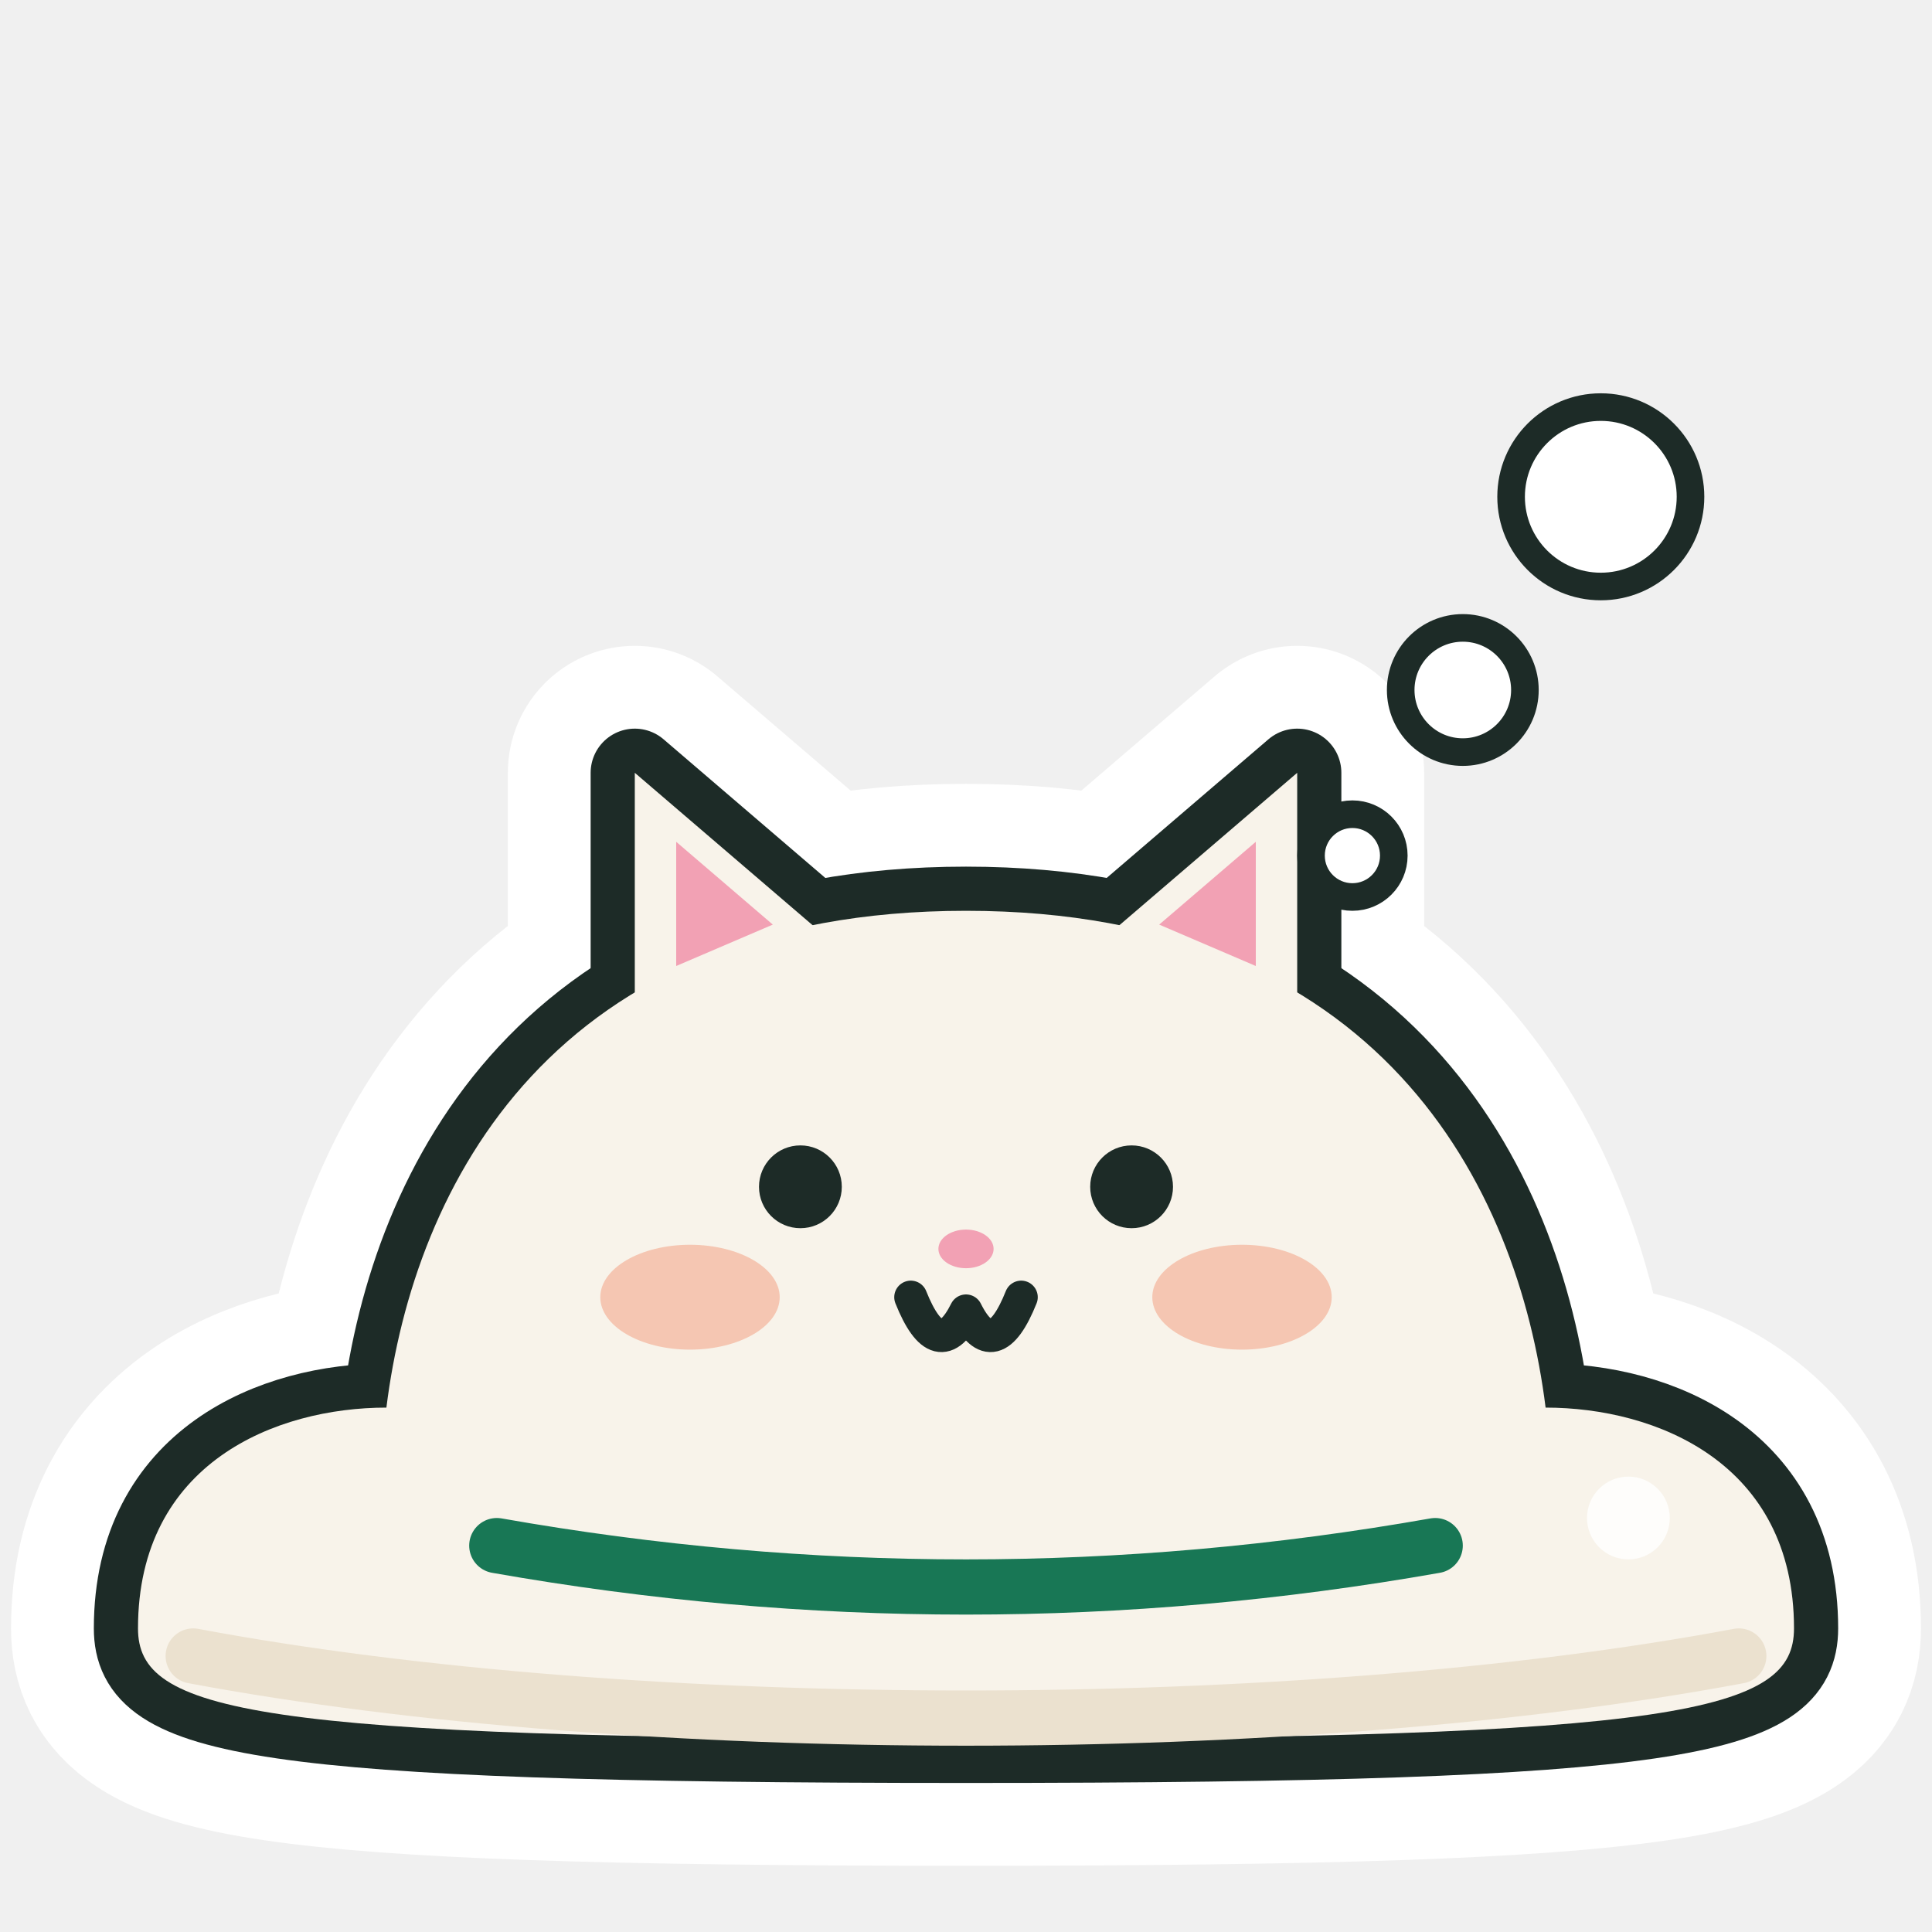
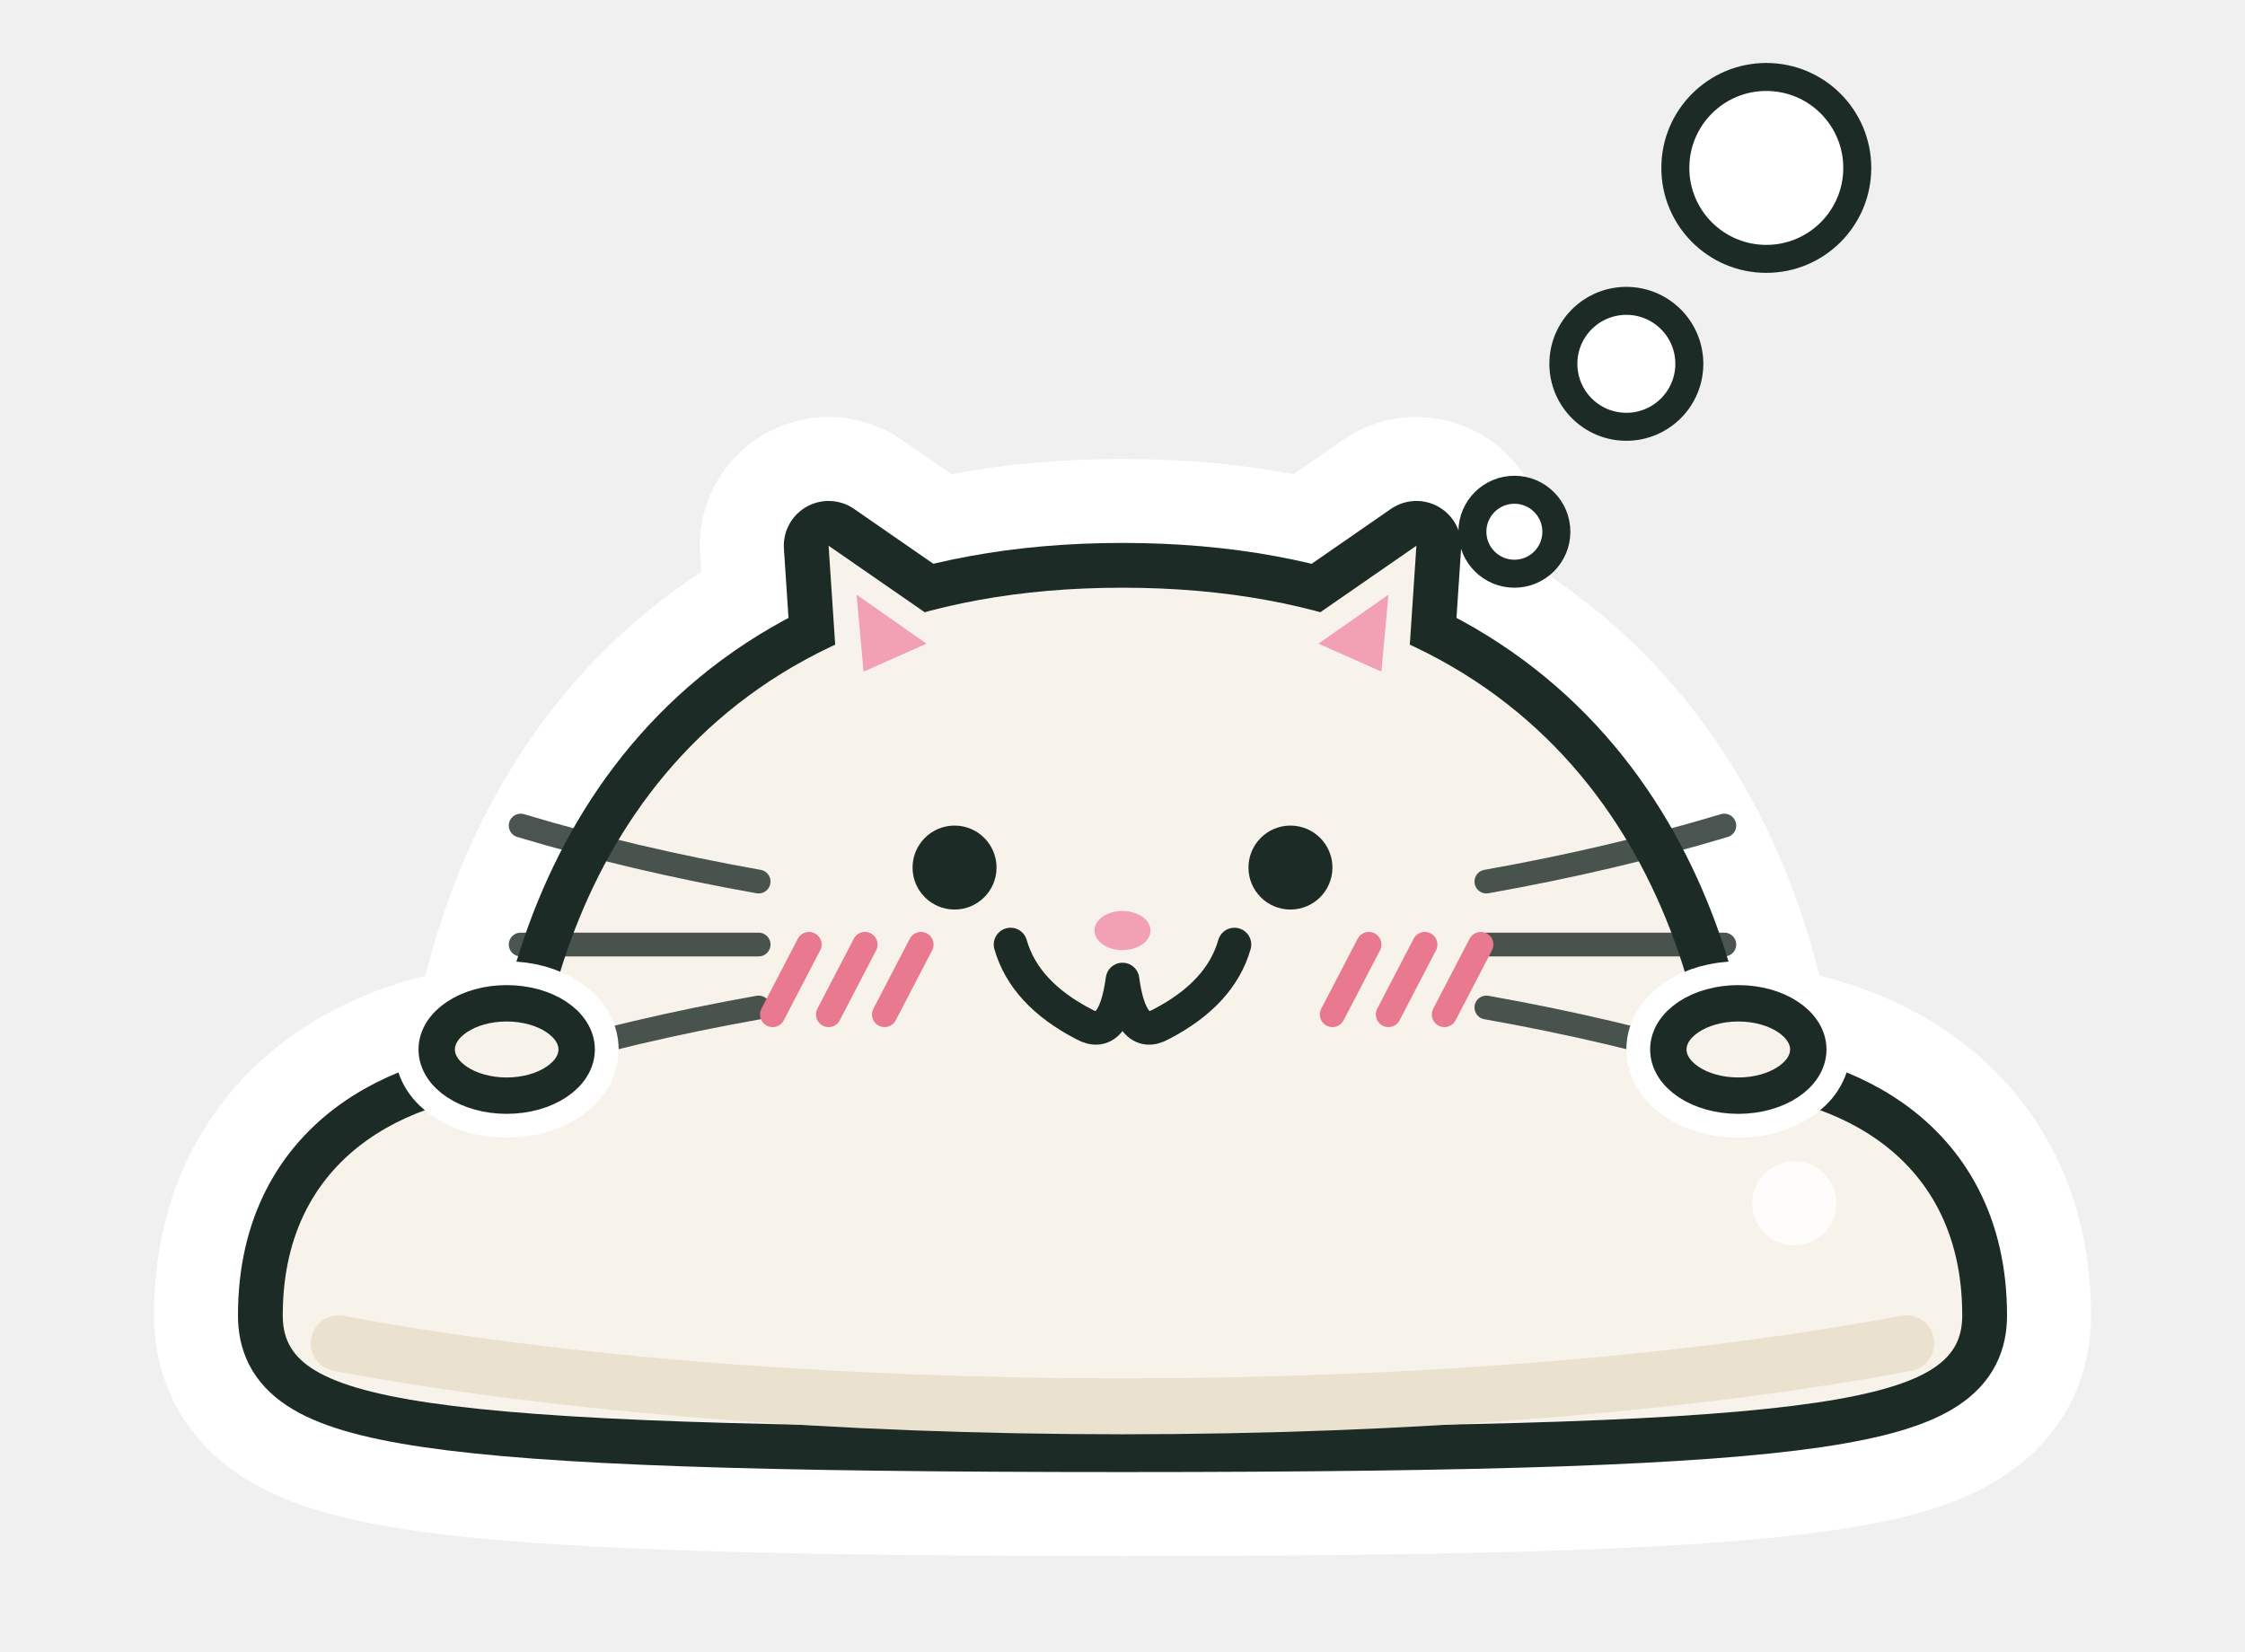
- <svg xmlns="http://www.w3.org/2000/svg" viewBox="-6 -6 140 140" width="128" height="128">
-   <g stroke-linejoin="round" stroke-linecap="round">
-     <path d="M4 112 C4 100 14 96 22 96 C24 80 34 60 64 60 C94 60 104 80 106 96 C114 96 124 100 124 112 C124 118 116 120 64 120 C12 120 4 118 4 112 Z" fill="#fff" stroke="#fff" stroke-width="18.4" />
-     <path d="M40 70 L40 50 L54 62 Z" fill="#fff" stroke="#fff" stroke-width="18.4" />
-     <path d="M88 70 L88 50 L74 62 Z" fill="#fff" stroke="#fff" stroke-width="18.4" />
-     <path d="M4 112 C4 100 14 96 22 96 C24 80 34 60 64 60 C94 60 104 80 106 96 C114 96 124 100 124 112 C124 118 116 120 64 120 C12 120 4 118 4 112 Z" fill="#1d2b27" stroke="#1d2b27" stroke-width="6.4" />
-     <path d="M40 70 L40 50 L54 62 Z" fill="#1d2b27" stroke="#1d2b27" stroke-width="6.4" />
-     <path d="M88 70 L88 50 L74 62 Z" fill="#1d2b27" stroke="#1d2b27" stroke-width="6.4" />
-     <path d="M4 112 C4 100 14 96 22 96 C24 80 34 60 64 60 C94 60 104 80 106 96 C114 96 124 100 124 112 C124 118 116 120 64 120 C12 120 4 118 4 112 Z" fill="#f8f3ea" />
-     <path d="M40 70 L40 50 L54 62 Z" fill="#f8f3ea" />
-     <path d="M88 70 L88 50 L74 62 Z" fill="#f8f3ea" />
-     <path d="M43 64 L43 55 L50 61 Z" fill="#f2a1b4" />
-     <path d="M85 64 L85 55 L78 61 Z" fill="#f2a1b4" />
-     <path d="M8 114 C40 120 88 120 120 114" fill="none" stroke="#ebe1cf" stroke-width="4" />
-     <circle cx="112" cy="104" r="3" fill="#fff" opacity=".8" />
-     <path d="M30 106 Q64 112 98 106" fill="none" stroke="#006945" stroke-width="4" opacity=".9" />
-     <circle cx="52" cy="80" r="3" fill="#1d2b27" />
-     <circle cx="76" cy="80" r="3" fill="#1d2b27" />
-     <ellipse cx="44" cy="88" rx="6.5" ry="3.8" fill="#f4b39a" opacity=".7" />
-     <ellipse cx="84" cy="88" rx="6.5" ry="3.8" fill="#f4b39a" opacity=".7" />
-     <ellipse cx="64" cy="84.5" rx="2" ry="1.4" fill="#f2a1b4" />
-     <path d="M60 88 Q62.0 93 64 89 Q66.0 93 68 88" fill="none" stroke="#1d2b27" stroke-width="2.4" />
-     <circle cx="92" cy="56" r="3" fill="#fff" stroke="#1d2b27" stroke-width="2" />
-     <circle cx="100" cy="44" r="4.5" fill="#fff" stroke="#1d2b27" stroke-width="2" />
-     <circle cx="110" cy="30" r="6.5" fill="#fff" stroke="#1d2b27" stroke-width="2" />
+ <svg xmlns="http://www.w3.org/2000/svg" viewBox="-16 18 160 118" width="174" height="128">
+   <g transform="translate(64 121)">
+     <g>
+       <animateTransform attributeName="transform" type="scale" dur="1.8s" repeatCount="indefinite" calcMode="spline" keyTimes="0;.12;.25;.37;.5;.62;.75;.87;1" keySplines=".45 0 .55 1;.45 0 .55 1;.45 0 .55 1;.45 0 .55 1;.45 0 .55 1;.45 0 .55 1;.45 0 .55 1;.45 0 .55 1" values="1 1;1.13 .85;.95 1.07;1.03 .97;1 1;1.13 .85;.95 1.07;1.03 .97;1 1" />
+       <g transform="translate(-64 -121)">
+         <g>
+           <ellipse cx="14" cy="117" rx="7" ry="4.5" fill="#f8f3ea" stroke="#1d2b27" stroke-width="3">
+             <animate attributeName="rx" dur="1.8s" repeatCount="indefinite" values="7;9;6;7.5;7" />
+             <animate attributeName="cx" dur="1.8s" repeatCount="indefinite" values="14;9;14;17;14" />
+           </ellipse>
+         </g>
+         <g>
+           <ellipse cx="114" cy="118" rx="5.5" ry="3.6" fill="#f8f3ea" stroke="#1d2b27" stroke-width="3">
+             <animate attributeName="rx" dur="1.8s" repeatCount="indefinite" values="5.5;4.5;6.5;8;5.5" />
+             <animate attributeName="cx" dur="1.8s" repeatCount="indefinite" values="114;111;114;120;114" />
+           </ellipse>
+         </g>
+         <g stroke-linejoin="round" stroke-linecap="round">
+           <path d="M44 72 L43 57 L56 66 Z" fill="#fff" stroke="#fff" stroke-width="18.4" />
+           <path d="M84 72 L85 57 L72 66 Z" fill="#fff" stroke="#fff" stroke-width="18.4" />
+           <path d="M4 112 C4 100 14 96 22 96 C24 80 34 60 64 60 C94 60 104 80 106 96 C114 96 124 100 124 112 C124 118 116 120 64 120 C12 120 4 118 4 112 Z" fill="#fff" stroke="#fff" stroke-width="18.4">
+             <animate attributeName="d" dur="1.8s" repeatCount="indefinite" calcMode="spline" keyTimes="0;.25;.5;.75;1" keySplines=".45 0 .55 1;.45 0 .55 1;.45 0 .55 1;.45 0 .55 1" values="M4 112 C4 100 14 96 22 96 C24 80 34 60 64 60 C94 60 104 80 106 96 C114 96 124 100 124 112 C124 118 116 120 64 120 C12 120 4 118 4 112 Z;M-4 111 C-5 98 10 93 21 95 C24 80 34 60 64 60 C94 60 104 80 107 97 C114 98 120 102 120 112 C120 118 112 120 60 120 C6 120 -4 117 -4 111 Z;M4 112 C4 100 14 96 22 96 C24 80 34 60 64 60 C94 60 104 80 106 96 C114 96 124 100 124 112 C124 118 116 120 64 120 C12 120 4 118 4 112 Z;M8 112 C8 102 16 98 21 97 C24 80 34 60 64 60 C94 60 104 80 107 95 C118 93 133 98 132 111 C132 117 122 120 68 120 C16 120 8 118 8 112 Z;M4 112 C4 100 14 96 22 96 C24 80 34 60 64 60 C94 60 104 80 106 96 C114 96 124 100 124 112 C124 118 116 120 64 120 C12 120 4 118 4 112 Z" />
+           </path>
+           <path d="M44 72 L43 57 L56 66 Z" fill="#1d2b27" stroke="#1d2b27" stroke-width="6.4" />
+           <path d="M84 72 L85 57 L72 66 Z" fill="#1d2b27" stroke="#1d2b27" stroke-width="6.4" />
+           <path d="M4 112 C4 100 14 96 22 96 C24 80 34 60 64 60 C94 60 104 80 106 96 C114 96 124 100 124 112 C124 118 116 120 64 120 C12 120 4 118 4 112 Z" fill="#1d2b27" stroke="#1d2b27" stroke-width="6.4">
+             <animate attributeName="d" dur="1.8s" repeatCount="indefinite" calcMode="spline" keyTimes="0;.25;.5;.75;1" keySplines=".45 0 .55 1;.45 0 .55 1;.45 0 .55 1;.45 0 .55 1" values="M4 112 C4 100 14 96 22 96 C24 80 34 60 64 60 C94 60 104 80 106 96 C114 96 124 100 124 112 C124 118 116 120 64 120 C12 120 4 118 4 112 Z;M-4 111 C-5 98 10 93 21 95 C24 80 34 60 64 60 C94 60 104 80 107 97 C114 98 120 102 120 112 C120 118 112 120 60 120 C6 120 -4 117 -4 111 Z;M4 112 C4 100 14 96 22 96 C24 80 34 60 64 60 C94 60 104 80 106 96 C114 96 124 100 124 112 C124 118 116 120 64 120 C12 120 4 118 4 112 Z;M8 112 C8 102 16 98 21 97 C24 80 34 60 64 60 C94 60 104 80 107 95 C118 93 133 98 132 111 C132 117 122 120 68 120 C16 120 8 118 8 112 Z;M4 112 C4 100 14 96 22 96 C24 80 34 60 64 60 C94 60 104 80 106 96 C114 96 124 100 124 112 C124 118 116 120 64 120 C12 120 4 118 4 112 Z" />
+           </path>
+           <path d="M44 72 L43 57 L56 66 Z" fill="#f8f3ea" />
+           <path d="M84 72 L85 57 L72 66 Z" fill="#f8f3ea" />
+           <path d="M4 112 C4 100 14 96 22 96 C24 80 34 60 64 60 C94 60 104 80 106 96 C114 96 124 100 124 112 C124 118 116 120 64 120 C12 120 4 118 4 112 Z" fill="#f8f3ea">
+             <animate attributeName="d" dur="1.8s" repeatCount="indefinite" calcMode="spline" keyTimes="0;.25;.5;.75;1" keySplines=".45 0 .55 1;.45 0 .55 1;.45 0 .55 1;.45 0 .55 1" values="M4 112 C4 100 14 96 22 96 C24 80 34 60 64 60 C94 60 104 80 106 96 C114 96 124 100 124 112 C124 118 116 120 64 120 C12 120 4 118 4 112 Z;M-4 111 C-5 98 10 93 21 95 C24 80 34 60 64 60 C94 60 104 80 107 97 C114 98 120 102 120 112 C120 118 112 120 60 120 C6 120 -4 117 -4 111 Z;M4 112 C4 100 14 96 22 96 C24 80 34 60 64 60 C94 60 104 80 106 96 C114 96 124 100 124 112 C124 118 116 120 64 120 C12 120 4 118 4 112 Z;M8 112 C8 102 16 98 21 97 C24 80 34 60 64 60 C94 60 104 80 107 95 C118 93 133 98 132 111 C132 117 122 120 68 120 C16 120 8 118 8 112 Z;M4 112 C4 100 14 96 22 96 C24 80 34 60 64 60 C94 60 104 80 106 96 C114 96 124 100 124 112 C124 118 116 120 64 120 C12 120 4 118 4 112 Z" />
+           </path>
+           <path d="M45.5 66 L45 60.5 L50 64 Z" fill="#f2a1b4" />
+           <path d="M82.5 66 L83 60.5 L78 64 Z" fill="#f2a1b4" />
+           <path d="M8 114 C40 120 88 120 120 114" fill="none" stroke="#ebe1cf" stroke-width="4" />
+           <circle cx="112" cy="104" r="3" fill="#fff" opacity=".8" />
+           <path d="M38 81 q-9 -1.6 -17 -4" fill="none" stroke="#1d2b27" stroke-width="1.7" opacity=".8" />
+           <path d="M38 85.5 q-9 0.0 -17 0" fill="none" stroke="#1d2b27" stroke-width="1.7" opacity=".8" />
+           <path d="M38 90 q-9 1.6 -17 4" fill="none" stroke="#1d2b27" stroke-width="1.7" opacity=".8" />
+           <path d="M90 81 q9 -1.6 17 -4" fill="none" stroke="#1d2b27" stroke-width="1.7" opacity=".8" />
+           <path d="M90 85.5 q9 0.0 17 0" fill="none" stroke="#1d2b27" stroke-width="1.7" opacity=".8" />
+           <path d="M90 90 q9 1.6 17 4" fill="none" stroke="#1d2b27" stroke-width="1.7" opacity=".8" />
+           <circle cx="52" cy="80" r="3" fill="#1d2b27" />
+           <circle cx="76" cy="80" r="3" fill="#1d2b27" />
+           <path d="M39 90.5 l2.6 -5 M43 90.5 l2.6 -5 M47 90.5 l2.6 -5" stroke="#e8798f" stroke-width="1.8" fill="none" />
+           <path d="M79 90.5 l2.6 -5 M83 90.5 l2.6 -5 M87 90.5 l2.6 -5" stroke="#e8798f" stroke-width="1.8" fill="none" />
+           <ellipse cx="64" cy="84.5" rx="2" ry="1.4" fill="#f2a1b4" />
+           <path d="M56.0 85.5 Q57.0 89 61.25 91.2 Q63.4 92.4 64 88 Q64.6 92.4 66.75 91.2 Q71.0 89 72.0 85.5" fill="none" stroke="#1d2b27" stroke-width="2.4" />
+           <g transform="translate(25 93)">
+             <g>
+               <animateTransform attributeName="transform" type="rotate" dur=".16s" begin="0s" repeatCount="indefinite" values="35;-40;35" />
+               <ellipse cx="-5" cy="0" rx="5" ry="3.3" fill="#f8f3ea" stroke="#fff" stroke-width="6" />
+               <ellipse cx="-5" cy="0" rx="5" ry="3.3" fill="#f8f3ea" stroke="#1d2b27" stroke-width="2.6" />
+             </g>
+           </g>
+           <g transform="translate(103 93)">
+             <g>
+               <animateTransform attributeName="transform" type="rotate" dur=".16s" begin="-.07s" repeatCount="indefinite" values="-35;40;-35" />
+               <ellipse cx="5" cy="0" rx="5" ry="3.3" fill="#f8f3ea" stroke="#fff" stroke-width="6" />
+               <ellipse cx="5" cy="0" rx="5" ry="3.3" fill="#f8f3ea" stroke="#1d2b27" stroke-width="2.6" />
+             </g>
+           </g>
+           <circle cx="92" cy="56" r="3" fill="#fff" stroke="#1d2b27" stroke-width="2" />
+           <circle cx="100" cy="44" r="4.5" fill="#fff" stroke="#1d2b27" stroke-width="2" />
+           <circle cx="110" cy="30" r="6.5" fill="#fff" stroke="#1d2b27" stroke-width="2" />
+         </g>
+       </g>
+     </g>
  </g>
</svg>
